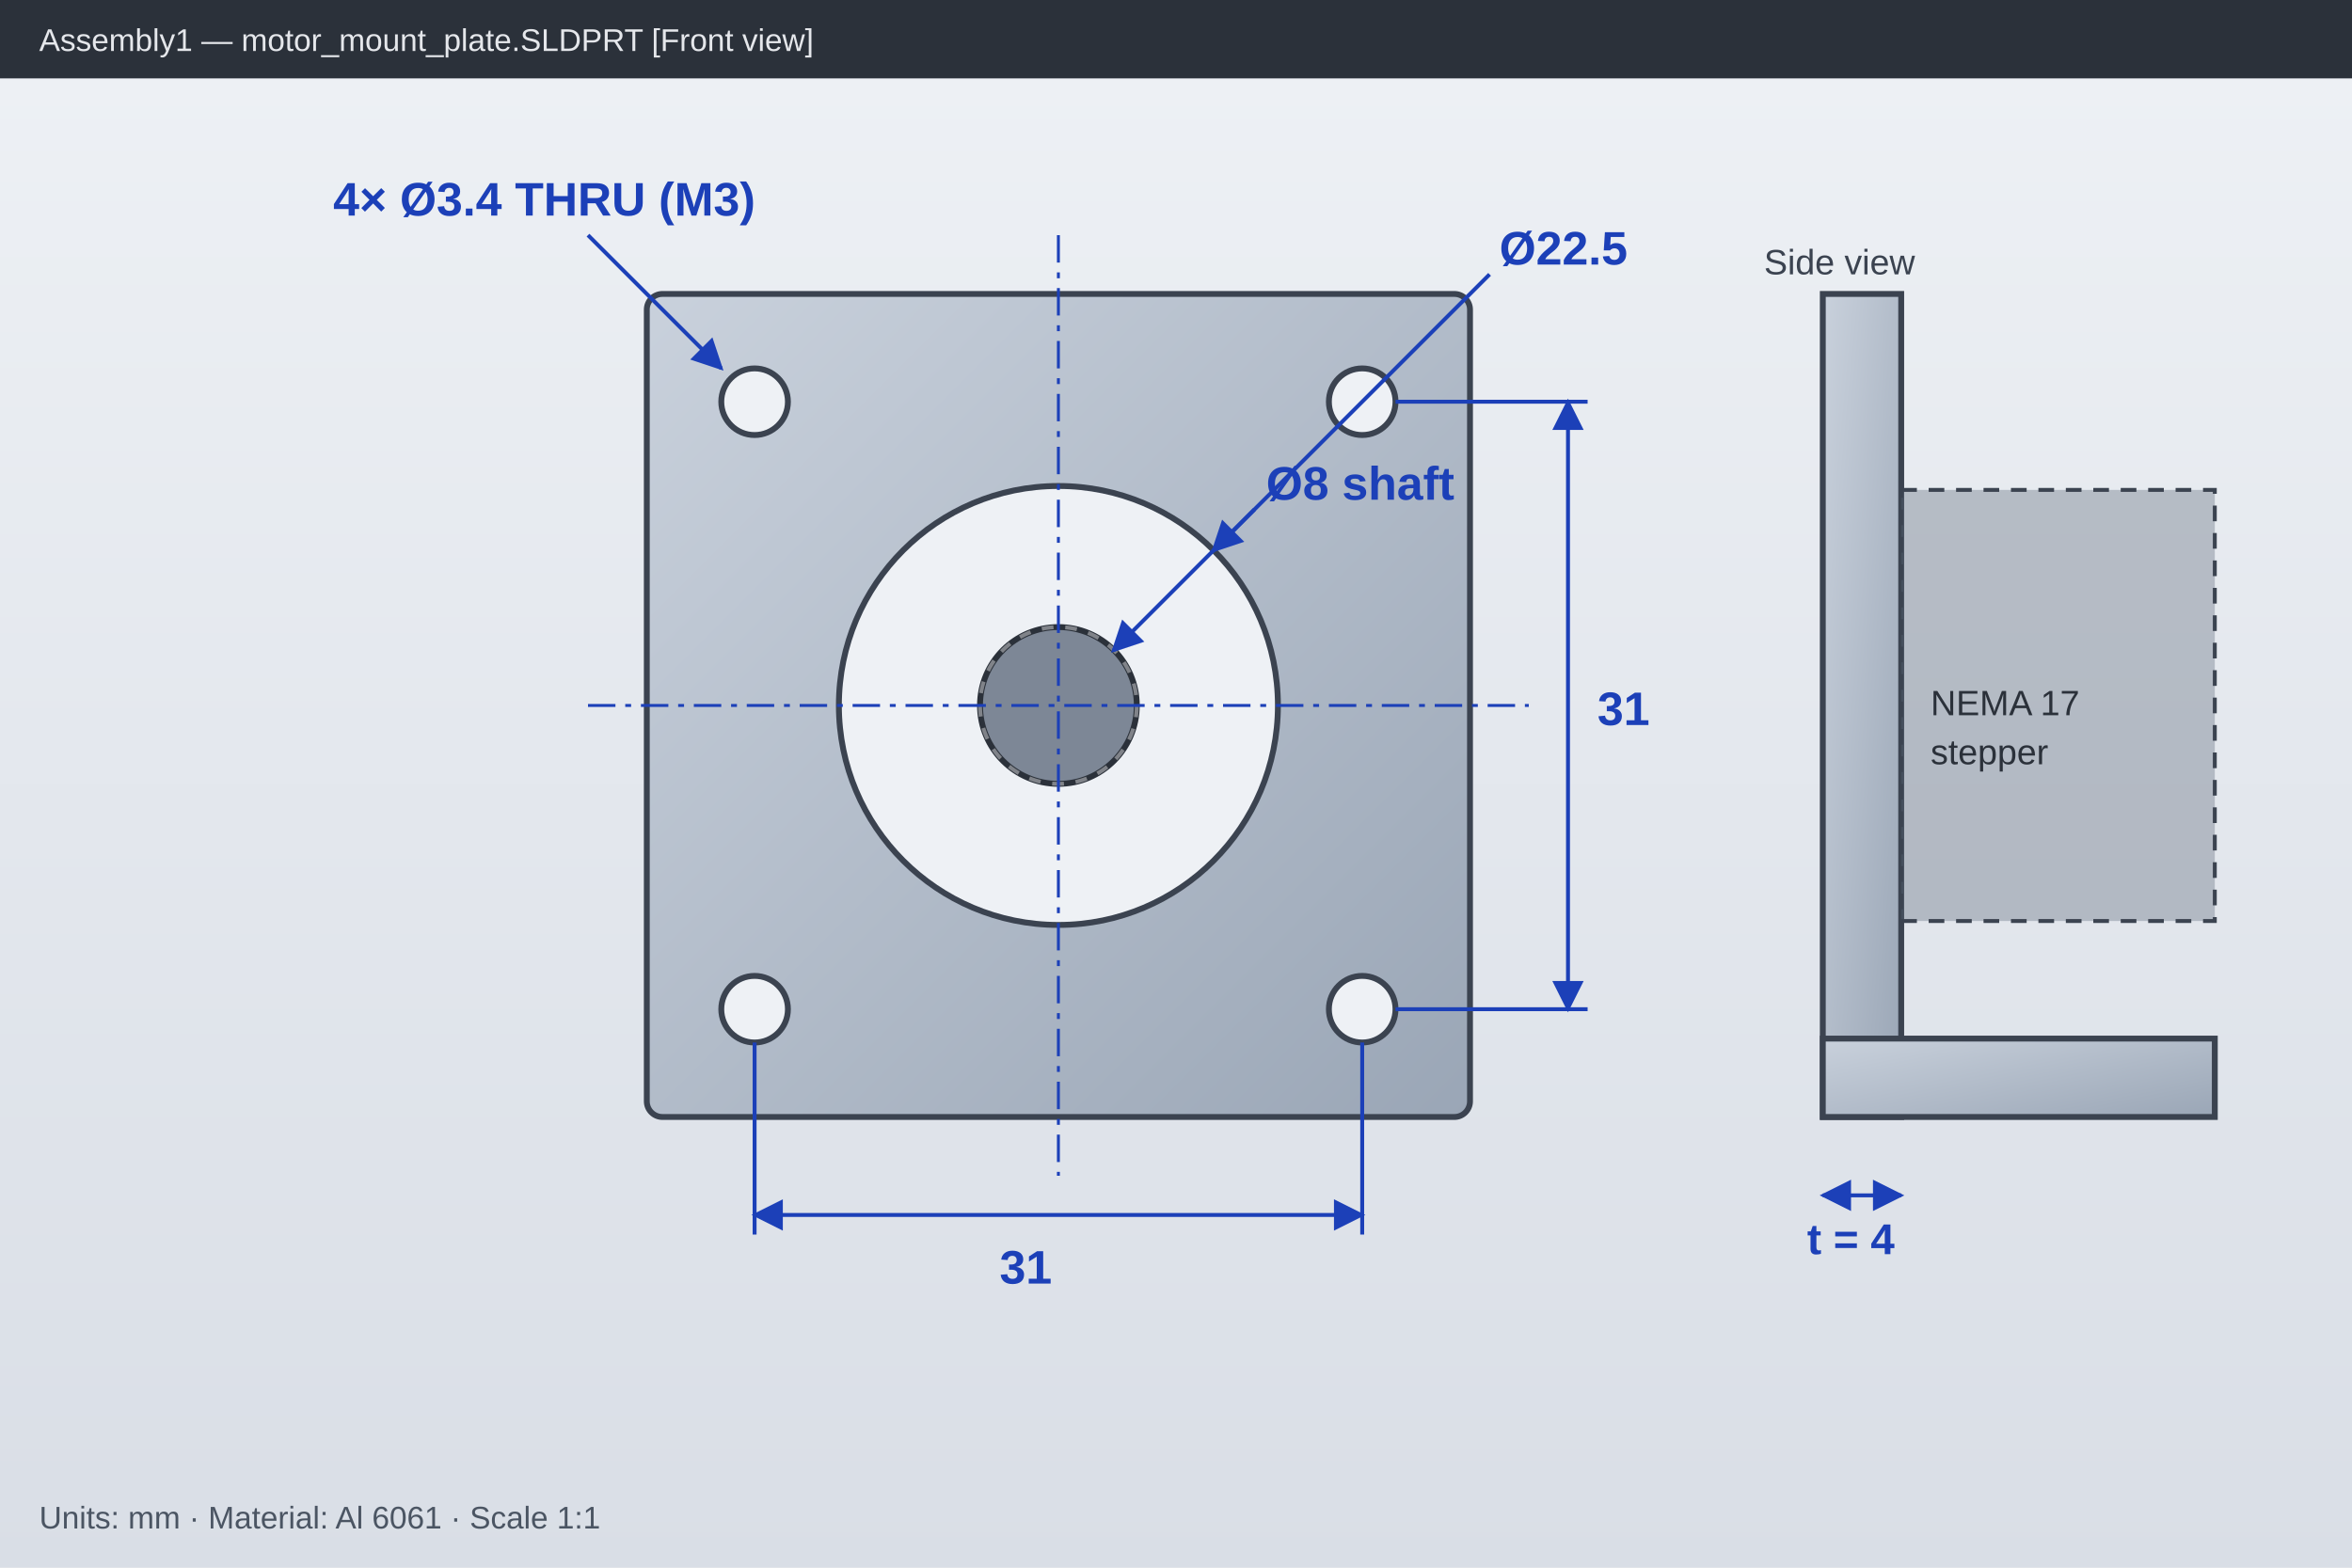
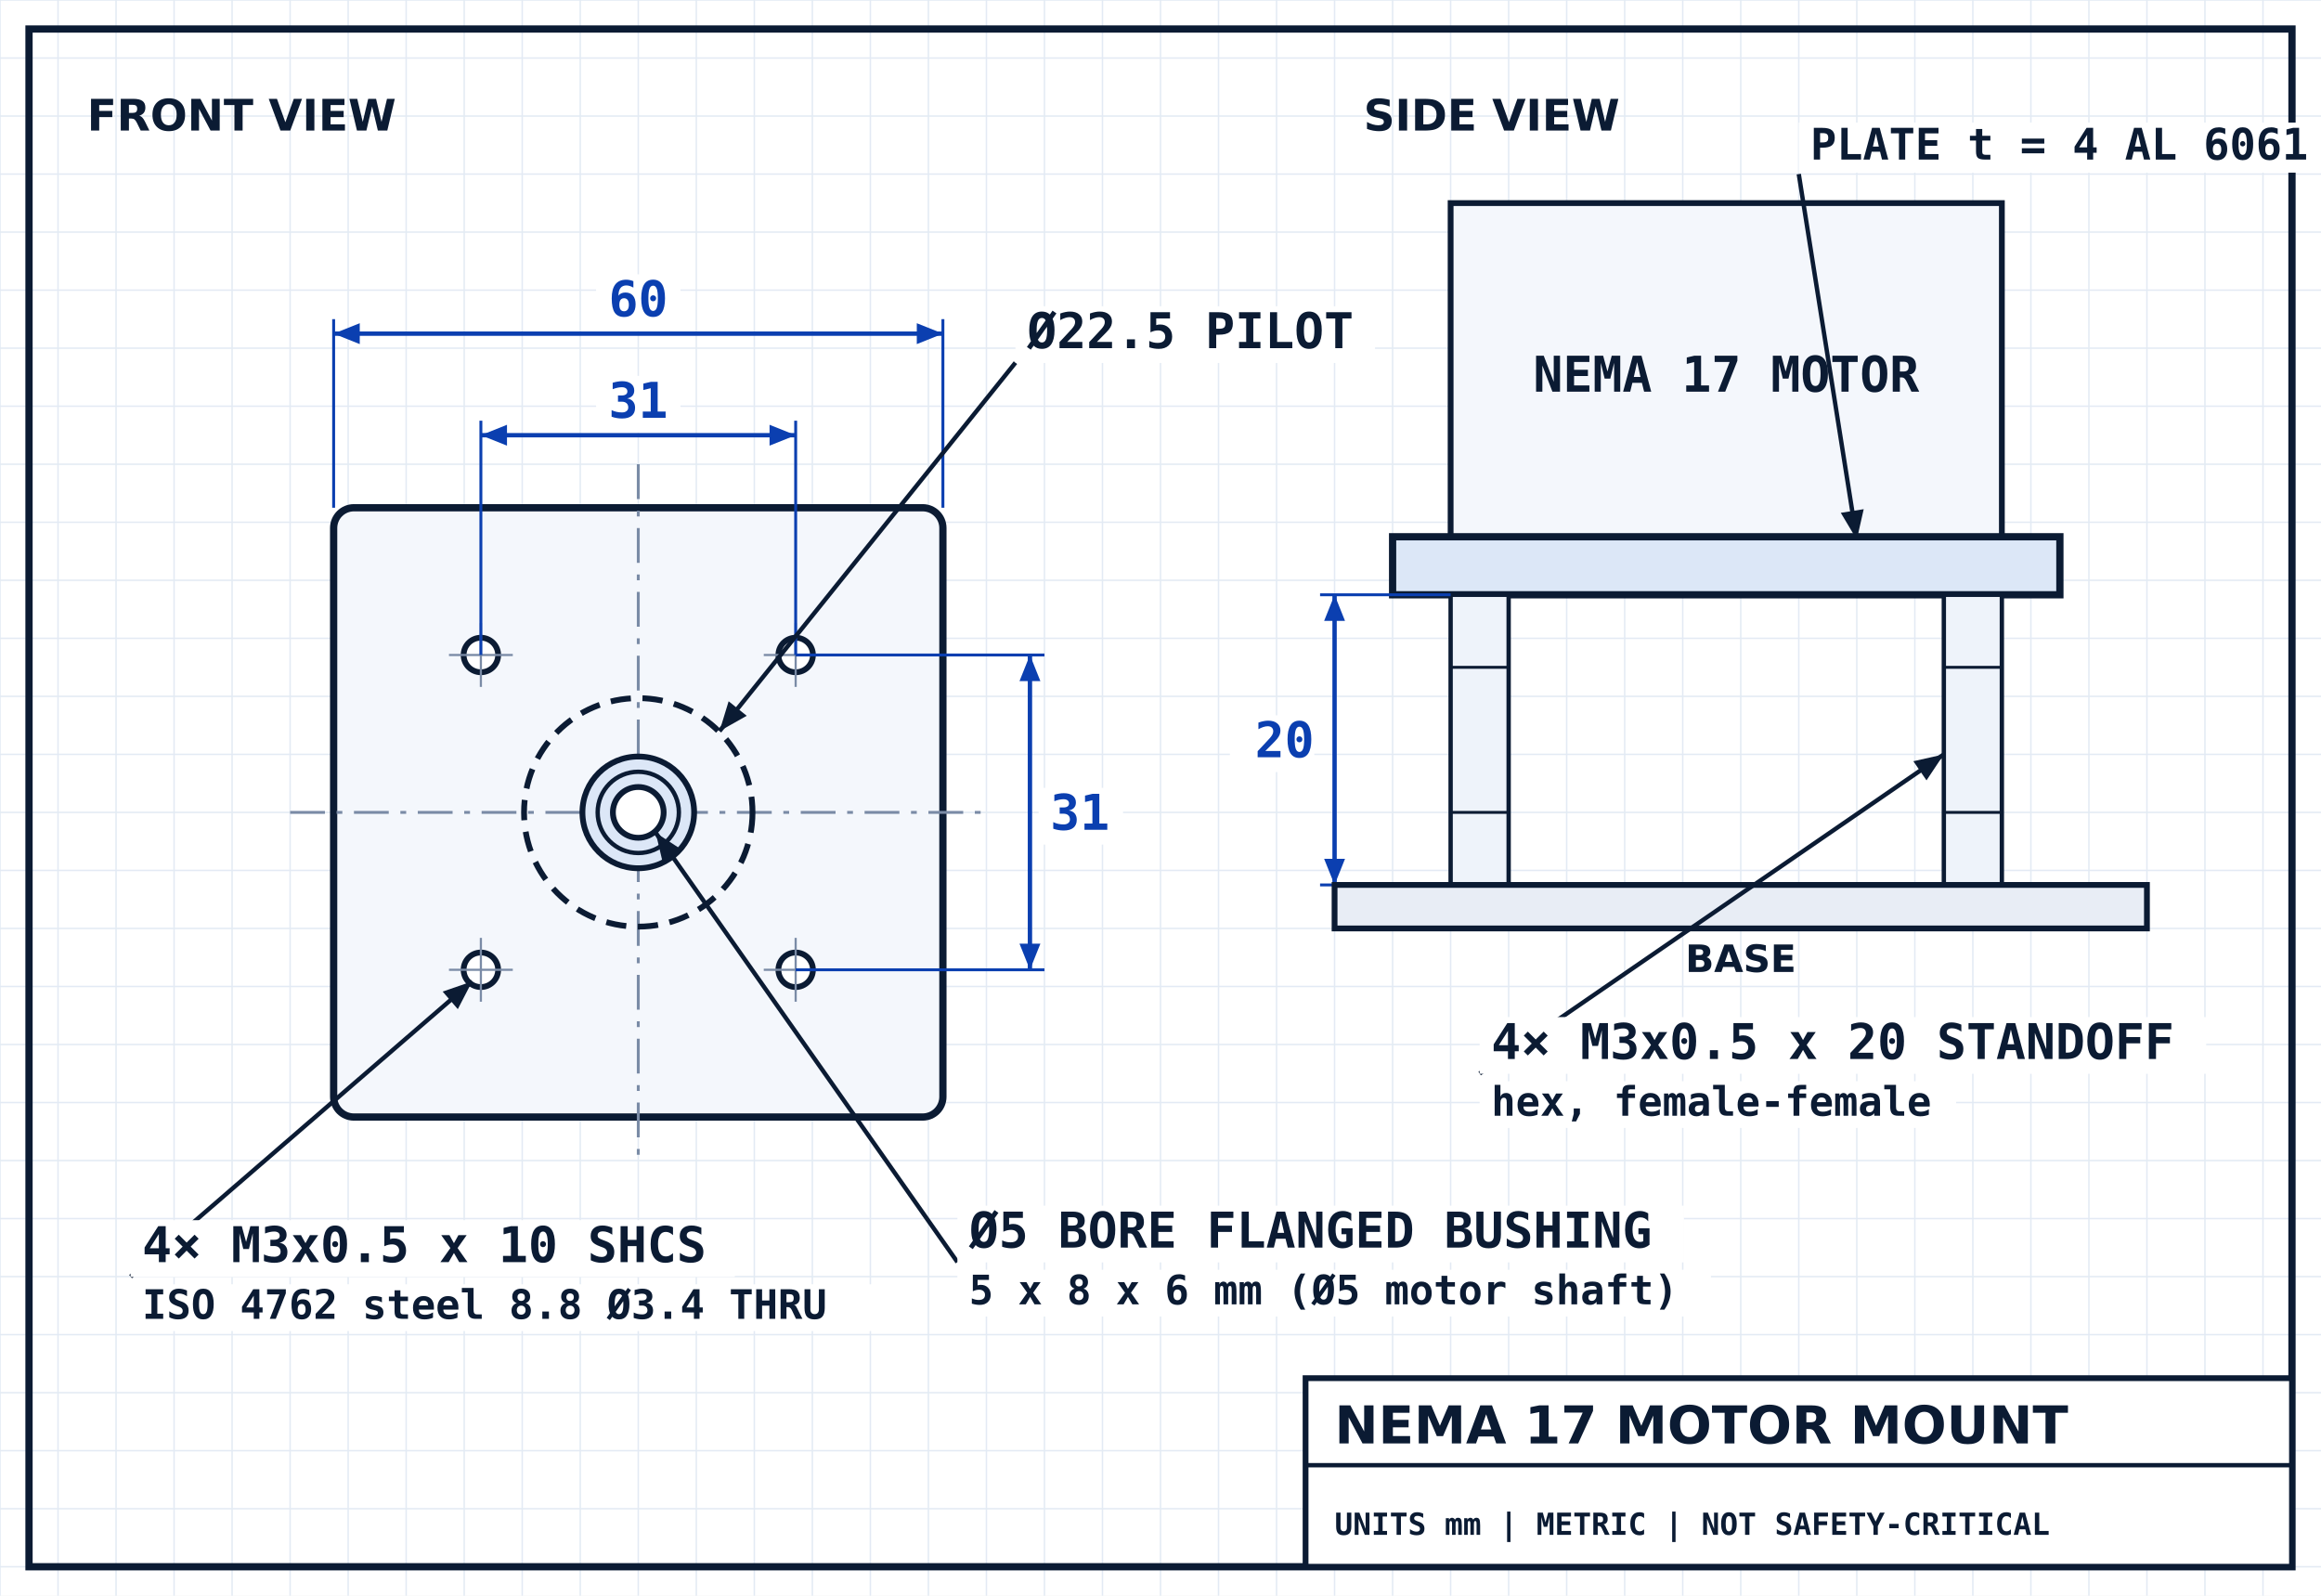
- <svg xmlns="http://www.w3.org/2000/svg" width="1200" height="800" viewBox="0 0 1200 800" font-family="Arial, Helvetica, sans-serif">
-   <defs>
-     <linearGradient id="bg" x1="0" y1="0" x2="0" y2="1">
-       <stop offset="0" stop-color="#eef1f5" />
-       <stop offset="1" stop-color="#d9dee6" />
-     </linearGradient>
-     <linearGradient id="metal" x1="0" y1="0" x2="1" y2="1">
-       <stop offset="0" stop-color="#c9d1dc" />
-       <stop offset="1" stop-color="#9aa6b6" />
-     </linearGradient>
-     <marker id="a" viewBox="0 0 10 10" refX="9" refY="5" markerWidth="8" markerHeight="8" orient="auto-start-reverse">
-       <path d="M0 0L10 5L0 10z" fill="#1c40b8" />
-     </marker>
-   </defs>
-   <rect width="1200" height="800" fill="url(#bg)" />
-   <rect x="0" y="0" width="1200" height="40" fill="#2b313a" />
-   <text x="20" y="26" fill="#e5e7eb" font-size="16">Assembly1 — motor_mount_plate.SLDPRT  [Front view]</text>
-   <rect x="330" y="150" width="420" height="420" rx="8" fill="url(#metal)" stroke="#3b4350" stroke-width="3" />
-   <circle cx="540" cy="360" r="112" fill="#eef1f5" stroke="#3b4350" stroke-width="3" />
-   <circle cx="540" cy="360" r="40" fill="#7d8796" stroke="#2b313a" stroke-width="3" />
-   <circle cx="540" cy="360" r="40" fill="none" stroke="#fff" stroke-opacity=".4" stroke-width="2" stroke-dasharray="6 6" />
-   <g fill="#eef1f5" stroke="#3b4350" stroke-width="3">
-     <circle cx="385" cy="205" r="17" />
-     <circle cx="695" cy="205" r="17" />
-     <circle cx="385" cy="515" r="17" />
-     <circle cx="695" cy="515" r="17" />
-   </g>
-   <g stroke="#1c40b8" stroke-width="1.5" stroke-dasharray="14 5 3 5">
-     <line x1="300" y1="360" x2="780" y2="360" />
-     <line x1="540" y1="120" x2="540" y2="600" />
-   </g>
-   <g stroke="#1c40b8" stroke-width="2" fill="none">
-     <line x1="385" y1="620" x2="695" y2="620" marker-start="url(#a)" marker-end="url(#a)" />
-     <line x1="385" y1="532" x2="385" y2="630" />
-     <line x1="695" y1="532" x2="695" y2="630" />
-     <line x1="800" y1="205" x2="800" y2="515" marker-start="url(#a)" marker-end="url(#a)" />
-     <line x1="712" y1="205" x2="810" y2="205" />
-     <line x1="712" y1="515" x2="810" y2="515" />
-     <line x1="619" y1="281" x2="760" y2="140" marker-start="url(#a)" />
-     <line x1="568" y1="332" x2="640" y2="260" marker-start="url(#a)" />
-     <line x1="368" y1="188" x2="300" y2="120" marker-start="url(#a)" />
-   </g>
-   <g fill="#1c40b8" font-size="24" font-weight="bold">
-     <text x="510" y="655">31</text>
-     <text x="815" y="370">31</text>
-     <text x="765" y="135">Ø22.5</text>
-     <text x="646" y="255">Ø8 shaft</text>
-     <text x="170" y="110">4× Ø3.4 THRU (M3)</text>
-   </g>
-   <text x="900" y="140" fill="#3b4350" font-size="18">Side view</text>
-   <rect x="930" y="150" width="40" height="420" fill="url(#metal)" stroke="#3b4350" stroke-width="3" />
-   <rect x="930" y="530" width="200" height="40" fill="url(#metal)" stroke="#3b4350" stroke-width="3" />
-   <rect x="970" y="250" width="160" height="220" fill="#5b6575" fill-opacity=".35" stroke="#3b4350" stroke-dasharray="8 6" stroke-width="2" />
-   <text x="985" y="365" fill="#2b313a" font-size="18">NEMA 17</text>
-   <text x="985" y="390" fill="#2b313a" font-size="18">stepper</text>
-   <g stroke="#1c40b8" stroke-width="2">
-     <line x1="930" y1="610" x2="970" y2="610" marker-start="url(#a)" marker-end="url(#a)" />
-   </g>
-   <text x="922" y="640" fill="#1c40b8" font-size="22" font-weight="bold">t = 4</text>
-   <text x="20" y="780" fill="#4b5563" font-size="16">Units: mm · Material: Al 6061 · Scale 1:1</text>
+ <svg xmlns="http://www.w3.org/2000/svg" width="1600" height="1100" viewBox="0 0 1600 1100">
+   <rect width="1600" height="1100" fill="#ffffff" />
+   <line x1="0" y1="0" x2="0" y2="1100" stroke="#E3EAF4" stroke-width="1" />
+   <line x1="40" y1="0" x2="40" y2="1100" stroke="#E3EAF4" stroke-width="1" />
+   <line x1="80" y1="0" x2="80" y2="1100" stroke="#E3EAF4" stroke-width="1" />
+   <line x1="120" y1="0" x2="120" y2="1100" stroke="#E3EAF4" stroke-width="1" />
+   <line x1="160" y1="0" x2="160" y2="1100" stroke="#E3EAF4" stroke-width="1" />
+   <line x1="200" y1="0" x2="200" y2="1100" stroke="#E3EAF4" stroke-width="1" />
+   <line x1="240" y1="0" x2="240" y2="1100" stroke="#E3EAF4" stroke-width="1" />
+   <line x1="280" y1="0" x2="280" y2="1100" stroke="#E3EAF4" stroke-width="1" />
+   <line x1="320" y1="0" x2="320" y2="1100" stroke="#E3EAF4" stroke-width="1" />
+   <line x1="360" y1="0" x2="360" y2="1100" stroke="#E3EAF4" stroke-width="1" />
+   <line x1="400" y1="0" x2="400" y2="1100" stroke="#E3EAF4" stroke-width="1" />
+   <line x1="440" y1="0" x2="440" y2="1100" stroke="#E3EAF4" stroke-width="1" />
+   <line x1="480" y1="0" x2="480" y2="1100" stroke="#E3EAF4" stroke-width="1" />
+   <line x1="520" y1="0" x2="520" y2="1100" stroke="#E3EAF4" stroke-width="1" />
+   <line x1="560" y1="0" x2="560" y2="1100" stroke="#E3EAF4" stroke-width="1" />
+   <line x1="600" y1="0" x2="600" y2="1100" stroke="#E3EAF4" stroke-width="1" />
+   <line x1="640" y1="0" x2="640" y2="1100" stroke="#E3EAF4" stroke-width="1" />
+   <line x1="680" y1="0" x2="680" y2="1100" stroke="#E3EAF4" stroke-width="1" />
+   <line x1="720" y1="0" x2="720" y2="1100" stroke="#E3EAF4" stroke-width="1" />
+   <line x1="760" y1="0" x2="760" y2="1100" stroke="#E3EAF4" stroke-width="1" />
+   <line x1="800" y1="0" x2="800" y2="1100" stroke="#E3EAF4" stroke-width="1" />
+   <line x1="840" y1="0" x2="840" y2="1100" stroke="#E3EAF4" stroke-width="1" />
+   <line x1="880" y1="0" x2="880" y2="1100" stroke="#E3EAF4" stroke-width="1" />
+   <line x1="920" y1="0" x2="920" y2="1100" stroke="#E3EAF4" stroke-width="1" />
+   <line x1="960" y1="0" x2="960" y2="1100" stroke="#E3EAF4" stroke-width="1" />
+   <line x1="1000" y1="0" x2="1000" y2="1100" stroke="#E3EAF4" stroke-width="1" />
+   <line x1="1040" y1="0" x2="1040" y2="1100" stroke="#E3EAF4" stroke-width="1" />
+   <line x1="1080" y1="0" x2="1080" y2="1100" stroke="#E3EAF4" stroke-width="1" />
+   <line x1="1120" y1="0" x2="1120" y2="1100" stroke="#E3EAF4" stroke-width="1" />
+   <line x1="1160" y1="0" x2="1160" y2="1100" stroke="#E3EAF4" stroke-width="1" />
+   <line x1="1200" y1="0" x2="1200" y2="1100" stroke="#E3EAF4" stroke-width="1" />
+   <line x1="1240" y1="0" x2="1240" y2="1100" stroke="#E3EAF4" stroke-width="1" />
+   <line x1="1280" y1="0" x2="1280" y2="1100" stroke="#E3EAF4" stroke-width="1" />
+   <line x1="1320" y1="0" x2="1320" y2="1100" stroke="#E3EAF4" stroke-width="1" />
+   <line x1="1360" y1="0" x2="1360" y2="1100" stroke="#E3EAF4" stroke-width="1" />
+   <line x1="1400" y1="0" x2="1400" y2="1100" stroke="#E3EAF4" stroke-width="1" />
+   <line x1="1440" y1="0" x2="1440" y2="1100" stroke="#E3EAF4" stroke-width="1" />
+   <line x1="1480" y1="0" x2="1480" y2="1100" stroke="#E3EAF4" stroke-width="1" />
+   <line x1="1520" y1="0" x2="1520" y2="1100" stroke="#E3EAF4" stroke-width="1" />
+   <line x1="1560" y1="0" x2="1560" y2="1100" stroke="#E3EAF4" stroke-width="1" />
+   <line x1="0" y1="0" x2="1600" y2="0" stroke="#E3EAF4" stroke-width="1" />
+   <line x1="0" y1="40" x2="1600" y2="40" stroke="#E3EAF4" stroke-width="1" />
+   <line x1="0" y1="80" x2="1600" y2="80" stroke="#E3EAF4" stroke-width="1" />
+   <line x1="0" y1="120" x2="1600" y2="120" stroke="#E3EAF4" stroke-width="1" />
+   <line x1="0" y1="160" x2="1600" y2="160" stroke="#E3EAF4" stroke-width="1" />
+   <line x1="0" y1="200" x2="1600" y2="200" stroke="#E3EAF4" stroke-width="1" />
+   <line x1="0" y1="240" x2="1600" y2="240" stroke="#E3EAF4" stroke-width="1" />
+   <line x1="0" y1="280" x2="1600" y2="280" stroke="#E3EAF4" stroke-width="1" />
+   <line x1="0" y1="320" x2="1600" y2="320" stroke="#E3EAF4" stroke-width="1" />
+   <line x1="0" y1="360" x2="1600" y2="360" stroke="#E3EAF4" stroke-width="1" />
+   <line x1="0" y1="400" x2="1600" y2="400" stroke="#E3EAF4" stroke-width="1" />
+   <line x1="0" y1="440" x2="1600" y2="440" stroke="#E3EAF4" stroke-width="1" />
+   <line x1="0" y1="480" x2="1600" y2="480" stroke="#E3EAF4" stroke-width="1" />
+   <line x1="0" y1="520" x2="1600" y2="520" stroke="#E3EAF4" stroke-width="1" />
+   <line x1="0" y1="560" x2="1600" y2="560" stroke="#E3EAF4" stroke-width="1" />
+   <line x1="0" y1="600" x2="1600" y2="600" stroke="#E3EAF4" stroke-width="1" />
+   <line x1="0" y1="640" x2="1600" y2="640" stroke="#E3EAF4" stroke-width="1" />
+   <line x1="0" y1="680" x2="1600" y2="680" stroke="#E3EAF4" stroke-width="1" />
+   <line x1="0" y1="720" x2="1600" y2="720" stroke="#E3EAF4" stroke-width="1" />
+   <line x1="0" y1="760" x2="1600" y2="760" stroke="#E3EAF4" stroke-width="1" />
+   <line x1="0" y1="800" x2="1600" y2="800" stroke="#E3EAF4" stroke-width="1" />
+   <line x1="0" y1="840" x2="1600" y2="840" stroke="#E3EAF4" stroke-width="1" />
+   <line x1="0" y1="880" x2="1600" y2="880" stroke="#E3EAF4" stroke-width="1" />
+   <line x1="0" y1="920" x2="1600" y2="920" stroke="#E3EAF4" stroke-width="1" />
+   <line x1="0" y1="960" x2="1600" y2="960" stroke="#E3EAF4" stroke-width="1" />
+   <line x1="0" y1="1000" x2="1600" y2="1000" stroke="#E3EAF4" stroke-width="1" />
+   <line x1="0" y1="1040" x2="1600" y2="1040" stroke="#E3EAF4" stroke-width="1" />
+   <line x1="0" y1="1080" x2="1600" y2="1080" stroke="#E3EAF4" stroke-width="1" />
+   <rect x="20" y="20" width="1560" height="1060" fill="none" stroke="#0B1B33" stroke-width="5" />
+   <rect x="900" y="950" width="680" height="130" fill="#ffffff" stroke="#0B1B33" stroke-width="4" />
+   <line x1="900" y1="1010" x2="1580" y2="1010" stroke="#0B1B33" stroke-width="3" />
+   <text x="60" y="90" font-family="DejaVu Sans, Arial, Helvetica, sans-serif" font-size="30" font-weight="700" text-anchor="start" fill="#0B1B33">FRONT VIEW</text>
+   <rect x="230" y="350" width="420" height="420" rx="14" fill="#F4F7FC" stroke="#0B1B33" stroke-width="5" />
+   <line x1="200" y1="560" x2="680" y2="560" stroke="#7A8BA6" stroke-width="2" stroke-dasharray="24 8 4 8" />
+   <line x1="440" y1="320" x2="440" y2="800" stroke="#7A8BA6" stroke-width="2" stroke-dasharray="24 8 4 8" />
+   <circle cx="440" cy="560" r="78.75" fill="none" stroke="#0B1B33" stroke-width="4" stroke-dasharray="14 8" />
+   <circle cx="440" cy="560" r="38.5" fill="#DCE7F7" stroke="#0B1B33" stroke-width="4" />
+   <circle cx="440" cy="560" r="28.0" fill="none" stroke="#0B1B33" stroke-width="3" />
+   <circle cx="440" cy="560" r="17.5" fill="#ffffff" stroke="#0B1B33" stroke-width="4" />
+   <circle cx="331.5" cy="451.5" r="11.9" fill="#ffffff" stroke="#0B1B33" stroke-width="4" />
+   <line x1="309.5" y1="451.5" x2="353.5" y2="451.5" stroke="#7A8BA6" stroke-width="1.5" />
+   <line x1="331.5" y1="429.5" x2="331.5" y2="473.5" stroke="#7A8BA6" stroke-width="1.5" />
+   <circle cx="331.5" cy="668.5" r="11.9" fill="#ffffff" stroke="#0B1B33" stroke-width="4" />
+   <line x1="309.5" y1="668.5" x2="353.5" y2="668.5" stroke="#7A8BA6" stroke-width="1.5" />
+   <line x1="331.5" y1="646.5" x2="331.5" y2="690.5" stroke="#7A8BA6" stroke-width="1.5" />
+   <circle cx="548.5" cy="451.5" r="11.9" fill="#ffffff" stroke="#0B1B33" stroke-width="4" />
+   <line x1="526.5" y1="451.5" x2="570.5" y2="451.5" stroke="#7A8BA6" stroke-width="1.5" />
+   <line x1="548.5" y1="429.5" x2="548.5" y2="473.5" stroke="#7A8BA6" stroke-width="1.5" />
+   <circle cx="548.5" cy="668.5" r="11.9" fill="#ffffff" stroke="#0B1B33" stroke-width="4" />
+   <line x1="526.5" y1="668.5" x2="570.5" y2="668.5" stroke="#7A8BA6" stroke-width="1.5" />
+   <line x1="548.5" y1="646.5" x2="548.5" y2="690.5" stroke="#7A8BA6" stroke-width="1.5" />
+   <line x1="331.5" y1="451.5" x2="331.5" y2="290" stroke="#0B3FB0" stroke-width="2" />
+   <line x1="548.5" y1="451.5" x2="548.5" y2="290" stroke="#0B3FB0" stroke-width="2" />
+   <line x1="331.5" y1="300" x2="548.5" y2="300" stroke="#0B3FB0" stroke-width="3" />
+   <polygon points="331.5,300 349.5,307.2 349.5,292.8" fill="#0B3FB0" />
+   <polygon points="548.5,300 530.5,292.8 530.5,307.2" fill="#0B3FB0" />
+   <rect x="410.92" y="259.1" width="58.16" height="39.1" fill="#ffffff" />
+   <text x="440.0" y="288" font-family="DejaVu Sans Mono, Menlo, monospace" font-size="34" font-weight="700" text-anchor="middle" fill="#0B3FB0">31</text>
+   <line x1="230" y1="350" x2="230" y2="220" stroke="#0B3FB0" stroke-width="2" />
+   <line x1="650" y1="350" x2="650" y2="220" stroke="#0B3FB0" stroke-width="2" />
+   <line x1="230" y1="230" x2="650" y2="230" stroke="#0B3FB0" stroke-width="3" />
+   <polygon points="230,230 248.0,237.2 248.0,222.8" fill="#0B3FB0" />
+   <polygon points="650,230 632.0,222.8 632.0,237.2" fill="#0B3FB0" />
+   <rect x="410.92" y="189.1" width="58.16" height="39.1" fill="#ffffff" />
+   <text x="440.0" y="218" font-family="DejaVu Sans Mono, Menlo, monospace" font-size="34" font-weight="700" text-anchor="middle" fill="#0B3FB0">60</text>
+   <line x1="548.5" y1="451.5" x2="720" y2="451.5" stroke="#0B3FB0" stroke-width="2" />
+   <line x1="548.5" y1="668.5" x2="720" y2="668.5" stroke="#0B3FB0" stroke-width="2" />
+   <line x1="710" y1="451.5" x2="710" y2="668.5" stroke="#0B3FB0" stroke-width="3" />
+   <polygon points="710,451.5 702.8,469.5 717.2,469.5" fill="#0B3FB0" />
+   <polygon points="710,668.5 717.2,650.5 702.8,650.5" fill="#0B3FB0" />
+   <rect x="716" y="543.1" width="58.16" height="39.1" fill="#ffffff" />
+   <text x="724" y="572.0" font-family="DejaVu Sans Mono, Menlo, monospace" font-size="34" font-weight="700" text-anchor="start" fill="#0B3FB0">31</text>
+   <line x1="325.5" y1="676.5" x2="90" y2="880" stroke="#0B1B33" stroke-width="3" />
+   <polygon points="325.5,676.5 305.137,683.523 315.598,695.63" fill="#0B1B33" />
+   <line x1="90" y1="880" x2="90" y2="880" stroke="#0B1B33" stroke-width="3" />
+   <rect x="90" y="841.1" width="416.52" height="39.1" fill="#ffffff" />
+   <text x="98" y="870.0" font-family="DejaVu Sans Mono, Menlo, monospace" font-size="34" font-weight="700" text-anchor="start" fill="#0B1B33">4× M3x0.5 x 10 SHCS</text>
+   <rect x="90" y="885.3" width="536.8" height="32.2" fill="#ffffff" />
+   <text x="98" y="909.1" font-family="DejaVu Sans Mono, Menlo, monospace" font-size="28" font-weight="600" text-anchor="start" fill="#0B1B33">ISO 4762  steel 8.8  Ø3.4 THRU</text>
+   <line x1="452" y1="574" x2="660" y2="870" stroke="#0B1B33" stroke-width="3" />
+   <polygon points="452,574 456.953,594.963 470.044,585.764" fill="#0B1B33" />
+   <line x1="660" y1="870" x2="660" y2="870" stroke="#0B1B33" stroke-width="3" />
+   <rect x="660" y="831.1" width="500.84" height="39.1" fill="#ffffff" />
+   <text x="668" y="860.0" font-family="DejaVu Sans Mono, Menlo, monospace" font-size="34" font-weight="700" text-anchor="start" fill="#0B1B33">Ø5 BORE FLANGED BUSHING</text>
+   <rect x="660" y="875.3" width="519.44" height="32.2" fill="#ffffff" />
+   <text x="668" y="899.1" font-family="DejaVu Sans Mono, Menlo, monospace" font-size="28" font-weight="600" text-anchor="start" fill="#0B1B33">5 x 8 x 6 mm (Ø5 motor shaft)</text>
+   <line x1="496" y1="504" x2="700" y2="250" stroke="#0B1B33" stroke-width="3" />
+   <polygon points="496,504 514.761,493.416 502.286,483.397" fill="#0B1B33" />
+   <line x1="700" y1="250" x2="700" y2="250" stroke="#0B1B33" stroke-width="3" />
+   <rect x="700" y="211.1" width="247.88" height="39.1" fill="#ffffff" />
+   <text x="708" y="240.0" font-family="DejaVu Sans Mono, Menlo, monospace" font-size="34" font-weight="700" text-anchor="start" fill="#0B1B33">Ø22.5 PILOT</text>
+   <text x="940" y="90" font-family="DejaVu Sans, Arial, Helvetica, sans-serif" font-size="30" font-weight="700" text-anchor="start" fill="#0B1B33">SIDE VIEW</text>
+   <rect x="1000" y="140" width="380" height="230" rx="0" fill="#F4F7FC" stroke="#0B1B33" stroke-width="4" />
+   <text x="1190" y="270" font-family="DejaVu Sans Mono, Menlo, monospace" font-size="34" font-weight="700" text-anchor="middle" fill="#0B1B33">NEMA 17 MOTOR</text>
+   <rect x="1170" y="370" width="40" height="40" rx="0" fill="#ffffff" stroke="#0B1B33" stroke-width="3" />
+   <rect x="960" y="370" width="460" height="40" rx="0" fill="#DCE7F7" stroke="#0B1B33" stroke-width="5" />
+   <line x1="1280" y1="372" x2="1240" y2="120" stroke="#0B1B33" stroke-width="3" />
+   <polygon points="1280,372 1284.766,350.993 1268.964,353.501" fill="#0B1B33" />
+   <line x1="1240" y1="120" x2="1240" y2="120" stroke="#0B1B33" stroke-width="3" />
+   <rect x="1240" y="84.5" width="388.0" height="34.5" fill="#ffffff" />
+   <text x="1248" y="110.0" font-family="DejaVu Sans Mono, Menlo, monospace" font-size="30" font-weight="700" text-anchor="start" fill="#0B1B33">PLATE t = 4  AL 6061</text>
+   <rect x="1000" y="410" width="40" height="200" rx="0" fill="#EEF3FA" stroke="#0B1B33" stroke-width="3" />
+   <line x1="1000" y1="460.0" x2="1040" y2="460.0" stroke="#0B1B33" stroke-width="2" />
+   <line x1="1000" y1="560.0" x2="1040" y2="560.0" stroke="#0B1B33" stroke-width="2" />
+   <rect x="1340" y="410" width="40" height="200" rx="0" fill="#EEF3FA" stroke="#0B1B33" stroke-width="3" />
+   <line x1="1340" y1="460.0" x2="1380" y2="460.0" stroke="#0B1B33" stroke-width="2" />
+   <line x1="1340" y1="560.0" x2="1380" y2="560.0" stroke="#0B1B33" stroke-width="2" />
+   <line x1="1000" y1="410" x2="910" y2="410" stroke="#0B3FB0" stroke-width="2" />
+   <line x1="1000" y1="610" x2="910" y2="610" stroke="#0B3FB0" stroke-width="2" />
+   <line x1="920" y1="410" x2="920" y2="610" stroke="#0B3FB0" stroke-width="3" />
+   <polygon points="920,410 912.8,428.0 927.2,428.0" fill="#0B3FB0" />
+   <polygon points="920,610 927.2,592.0 912.8,592.0" fill="#0B3FB0" />
+   <rect x="847.84" y="493.1" width="58.16" height="39.1" fill="#ffffff" />
+   <text x="906" y="522.0" font-family="DejaVu Sans Mono, Menlo, monospace" font-size="34" font-weight="700" text-anchor="end" fill="#0B3FB0">20</text>
+   <rect x="920" y="610" width="560" height="30" rx="0" fill="#E8EDF5" stroke="#0B1B33" stroke-width="4" />
+   <text x="1200" y="670" font-family="DejaVu Sans, Arial, Helvetica, sans-serif" font-size="26" font-weight="700" text-anchor="middle" fill="#0B1B33">BASE</text>
+   <line x1="1340" y1="520" x2="1020" y2="740" stroke="#0B1B33" stroke-width="3" />
+   <polygon points="1340,520 1318.987,524.738 1328.051,537.923" fill="#0B1B33" />
+   <line x1="1020" y1="740" x2="1020" y2="740" stroke="#0B1B33" stroke-width="3" />
+   <rect x="1020" y="701.1" width="500.84" height="39.1" fill="#ffffff" />
+   <text x="1028" y="730.0" font-family="DejaVu Sans Mono, Menlo, monospace" font-size="34" font-weight="700" text-anchor="start" fill="#0B1B33">4× M3x0.5 x 20 STANDOFF</text>
+   <rect x="1020" y="745.3" width="328.48" height="32.2" fill="#ffffff" />
+   <text x="1028" y="769.1" font-family="DejaVu Sans Mono, Menlo, monospace" font-size="28" font-weight="600" text-anchor="start" fill="#0B1B33">hex, female-female</text>
+   <text x="920" y="995" font-family="DejaVu Sans, Arial, Helvetica, sans-serif" font-size="36" font-weight="700" fill="#0B1B33">NEMA 17 MOTOR MOUNT</text>
+   <text x="920" y="1058" font-family="DejaVu Sans Mono, Menlo, monospace" font-size="21" font-weight="600" fill="#0B1B33">UNITS mm  |  METRIC  |  NOT SAFETY-CRITICAL</text>
</svg>
